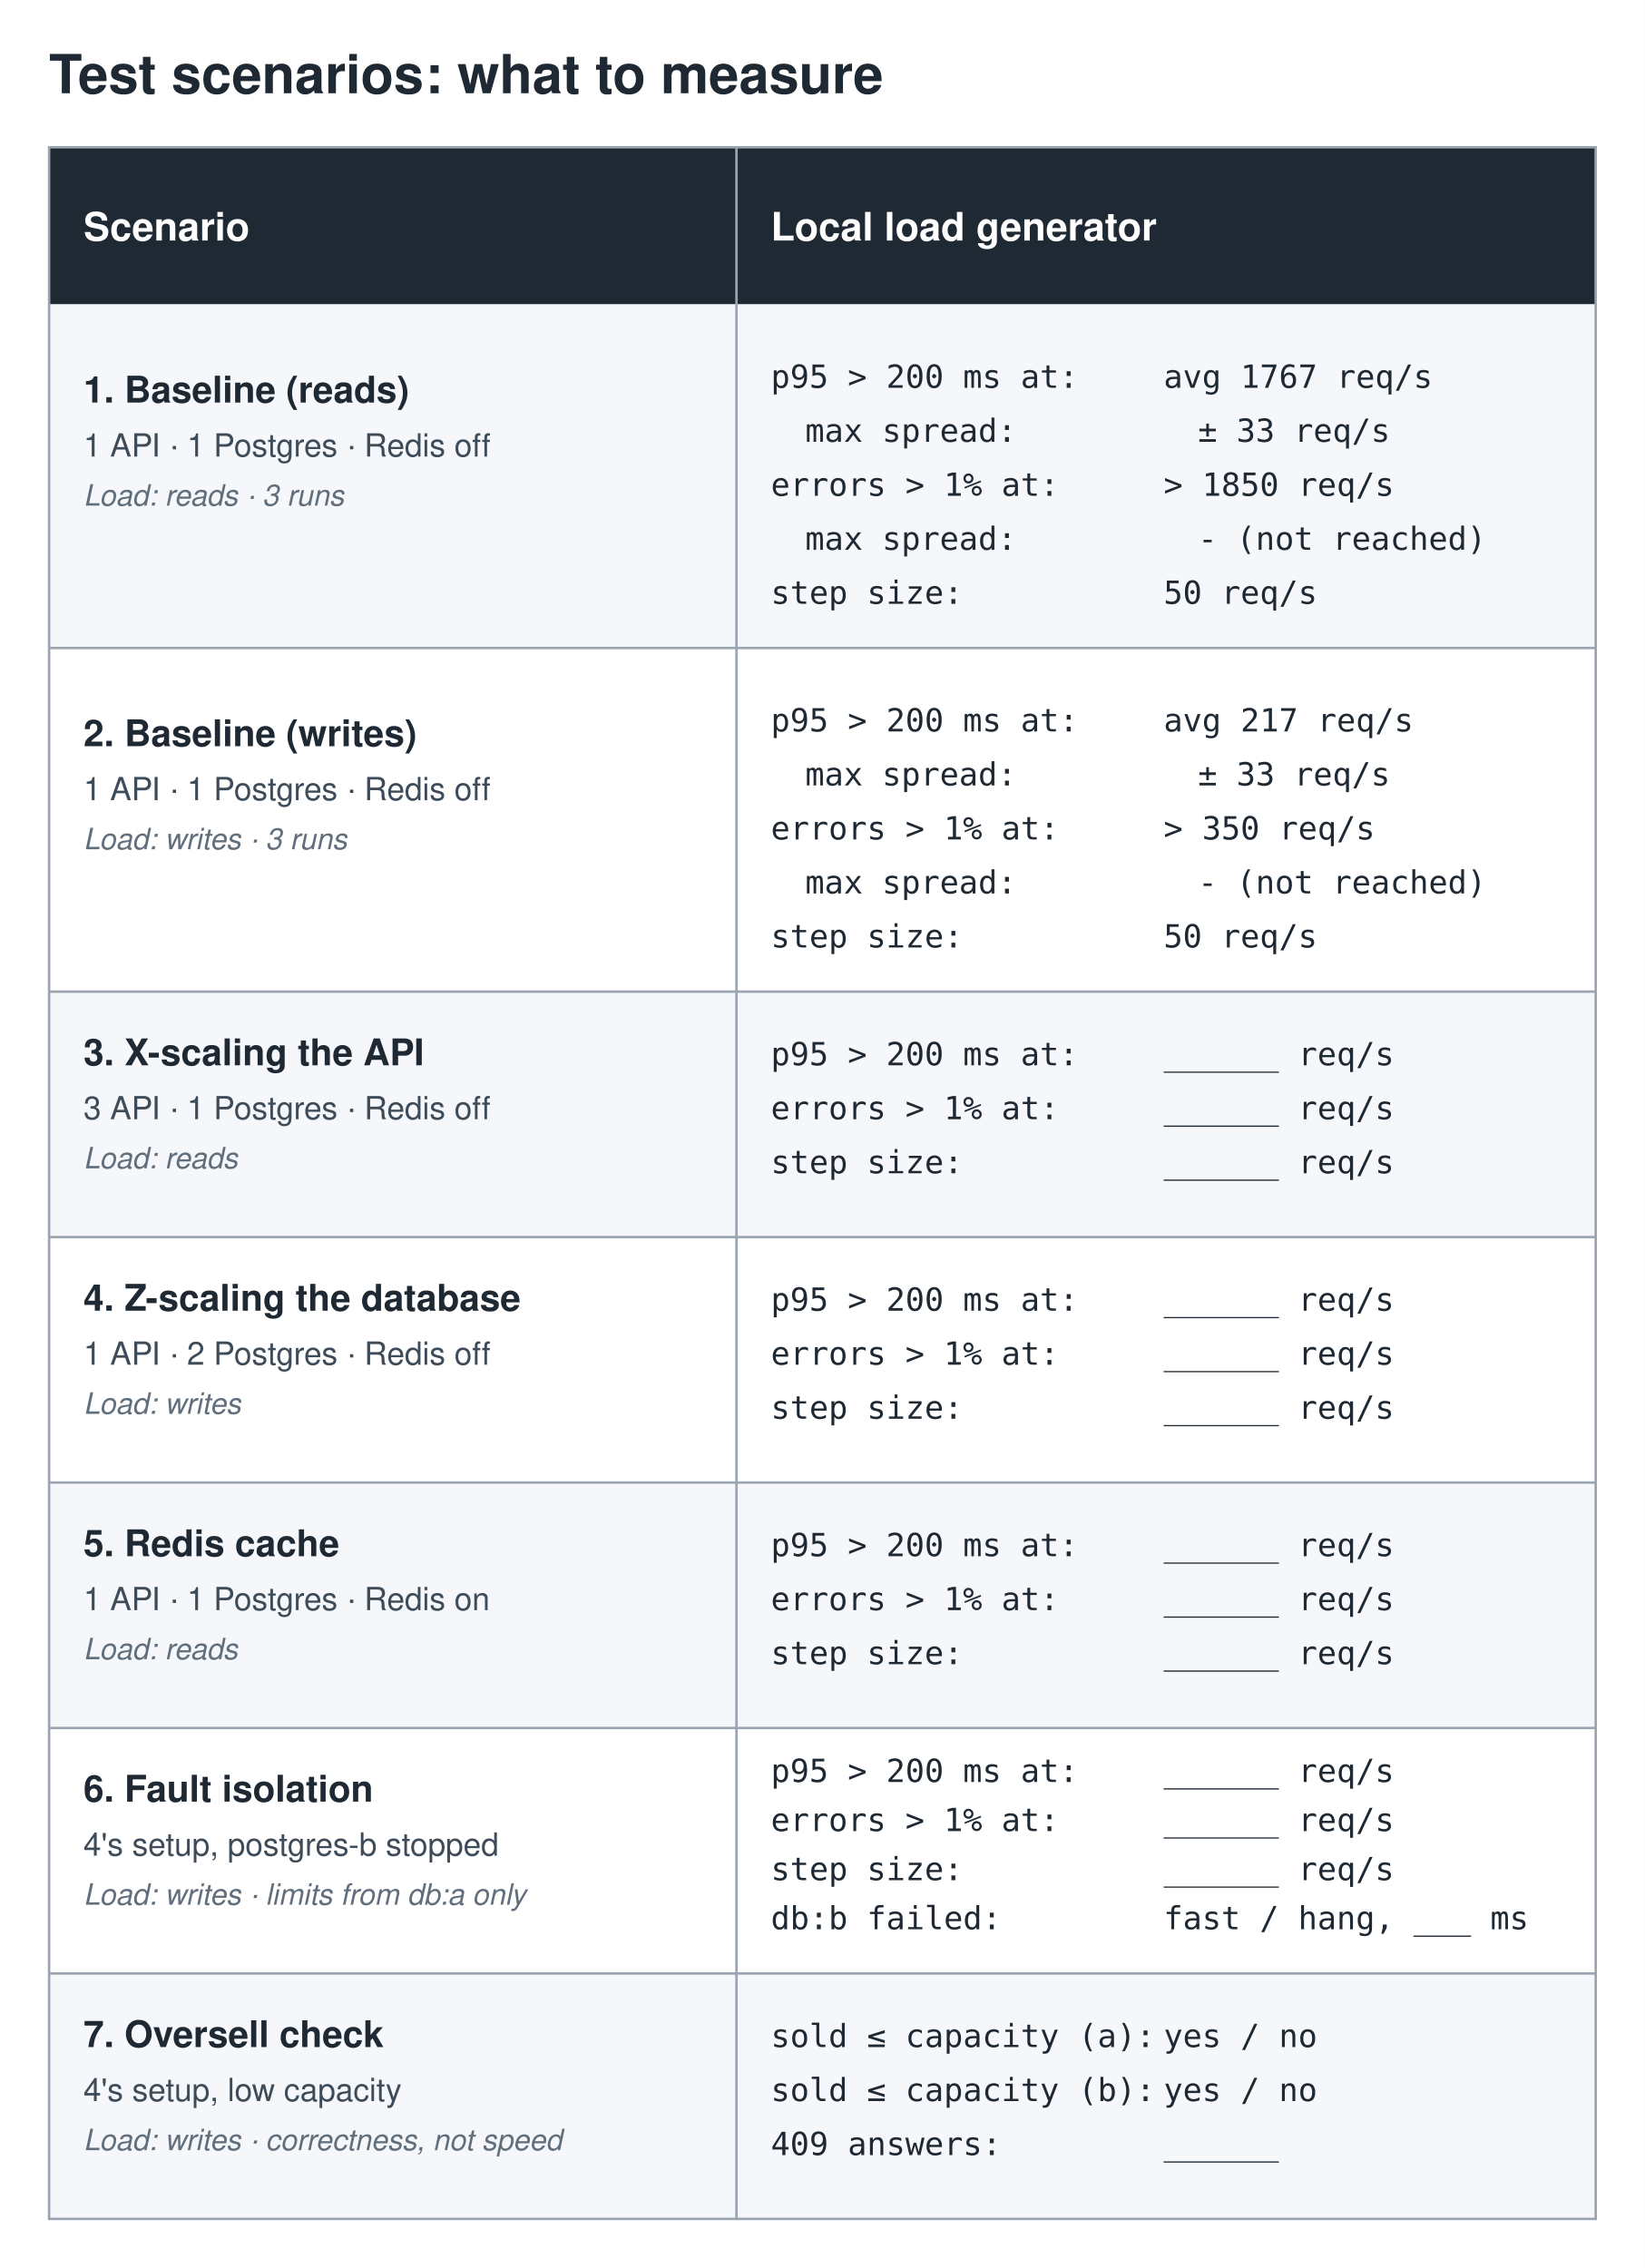
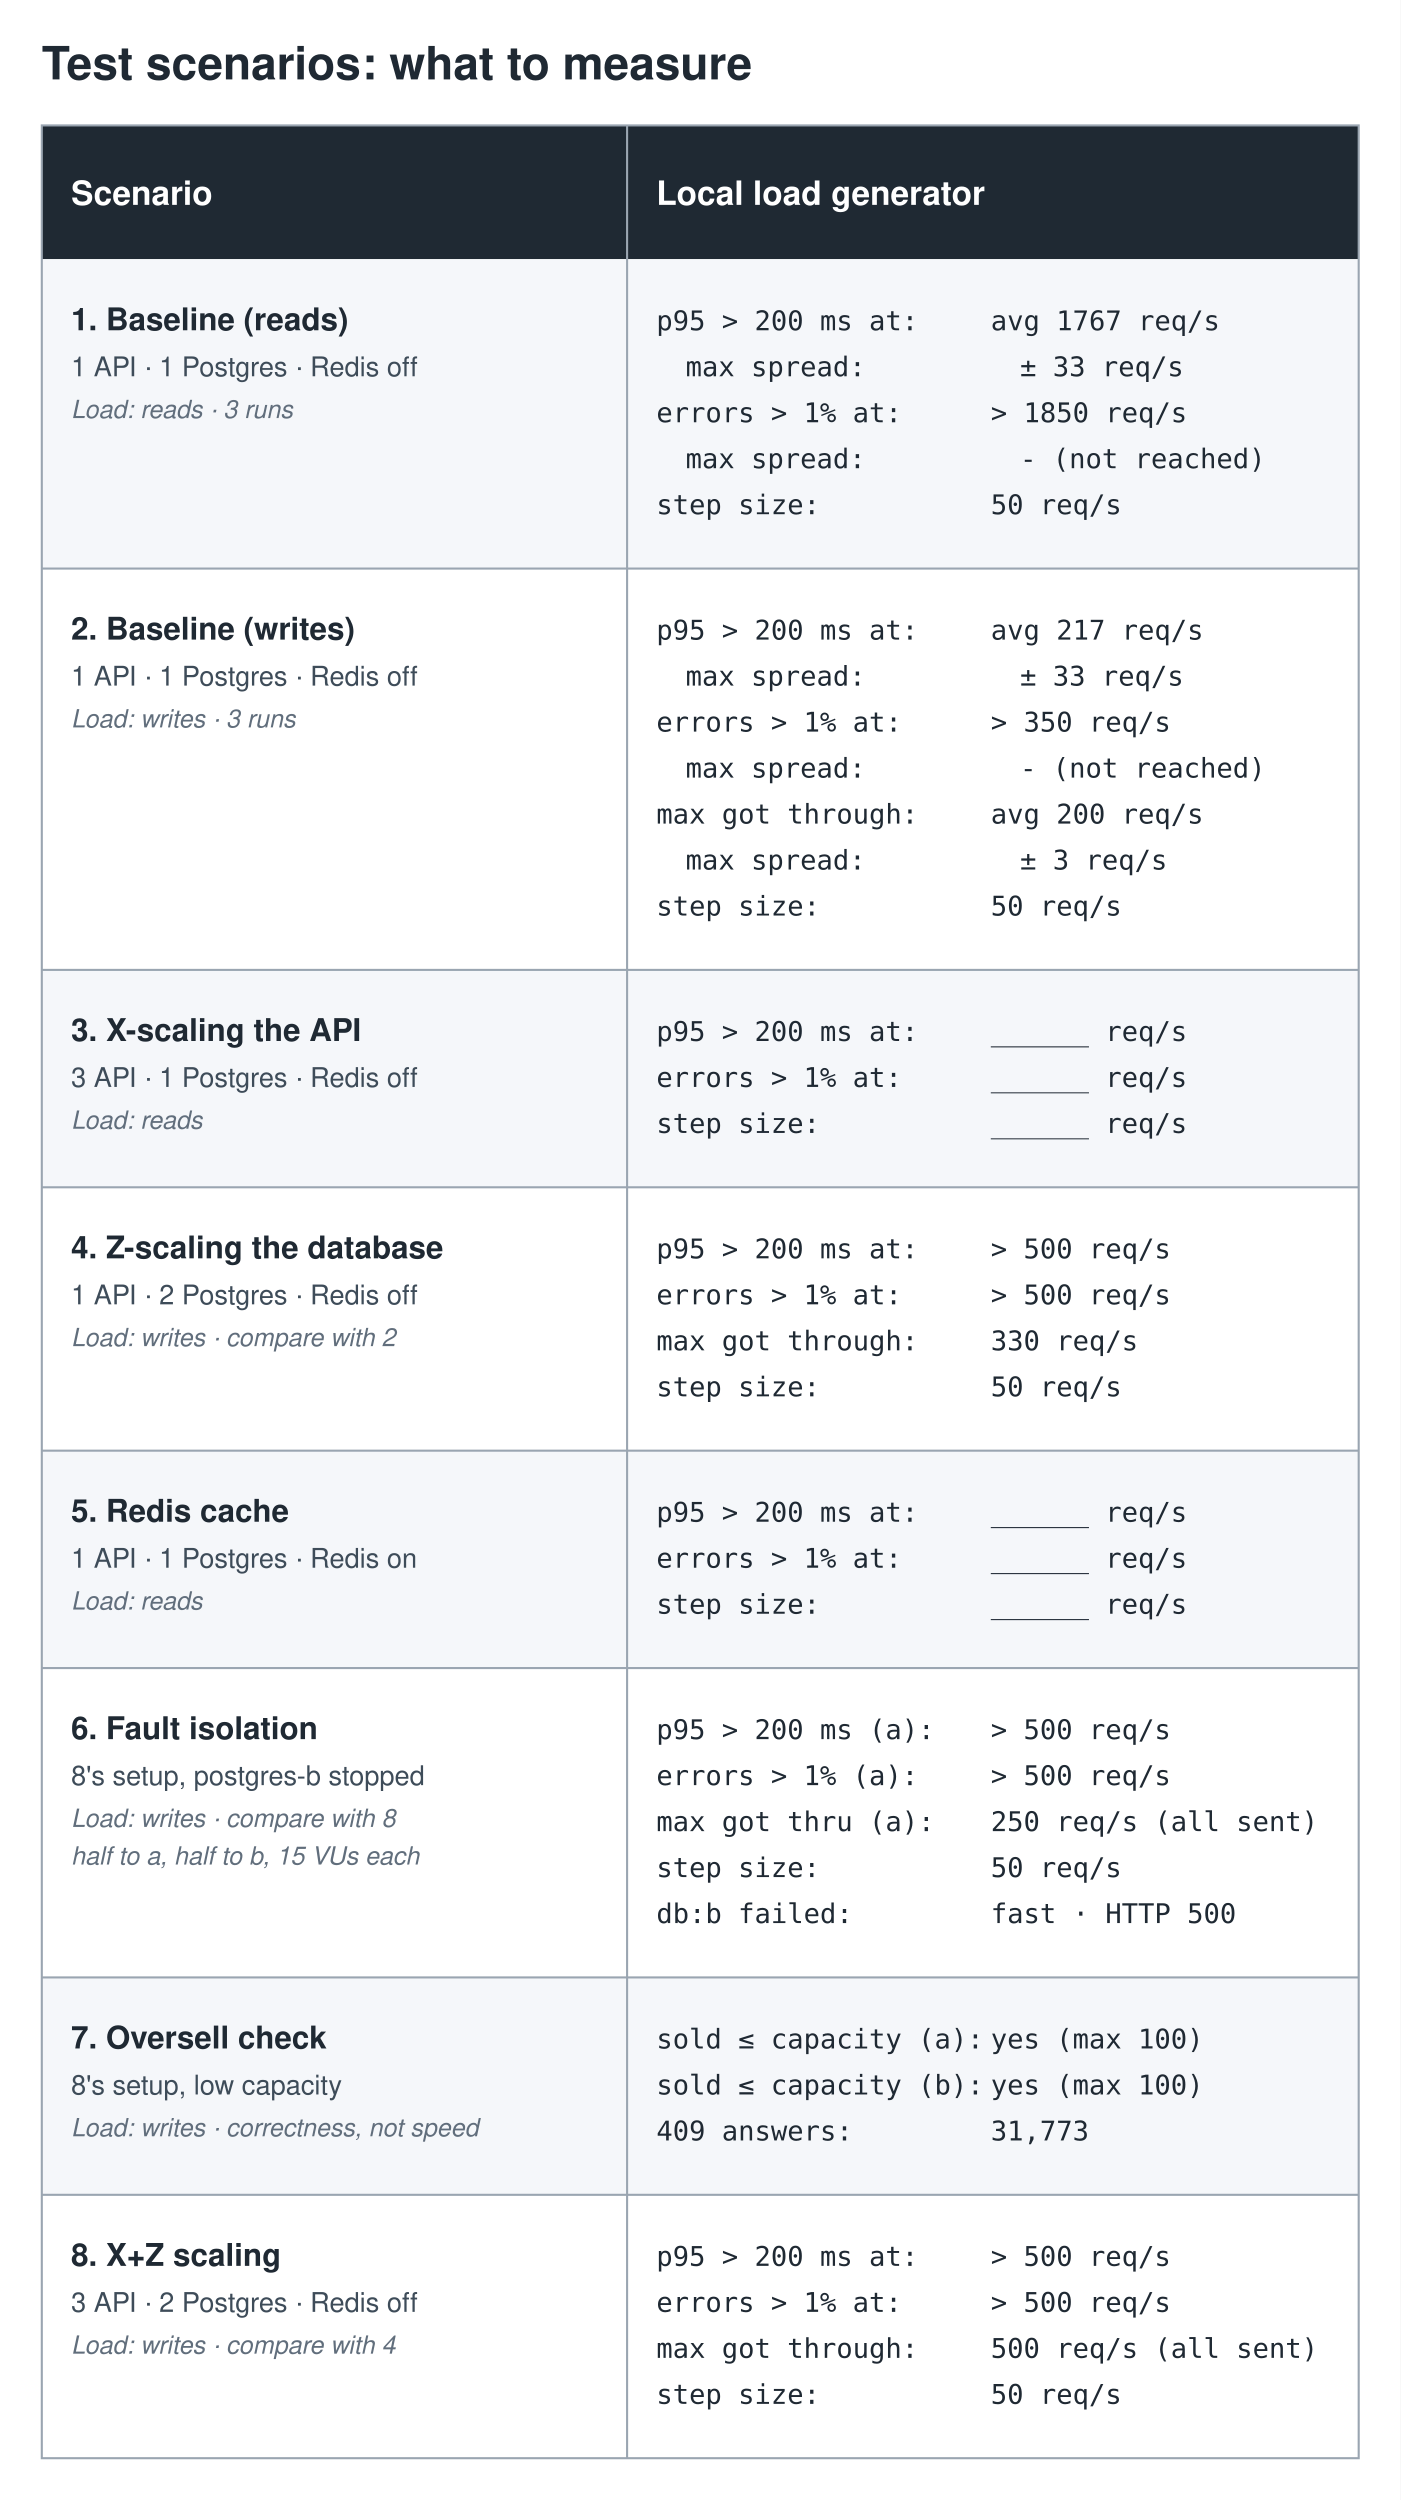
- <svg xmlns="http://www.w3.org/2000/svg" width="670" height="924" viewBox="0 0 670 924" font-family="Segoe UI, Helvetica, Arial, sans-serif">
-   <rect width="670" height="924" fill="#ffffff" />
+ <svg xmlns="http://www.w3.org/2000/svg" width="670" height="1196" viewBox="0 0 670 1196" font-family="Segoe UI, Helvetica, Arial, sans-serif">
+   <rect width="670" height="1196" fill="#ffffff" />
  <text x="20" y="38" font-size="22" font-weight="bold" fill="#1f2933">Test scenarios: what to measure</text>
  <rect x="20" y="60" width="630" height="64" fill="#1f2933" />
  <text x="34" y="98" font-size="16" font-weight="bold" fill="#ffffff">Scenario</text>
  <text x="314" y="98" font-size="16" font-weight="bold" fill="#ffffff">Local load generator</text>
-   <rect x="20" y="124" width="630" height="140" fill="#f5f7fa" />
-   <rect x="20" y="264" width="630" height="140" fill="#ffffff" />
-   <rect x="20" y="404" width="630" height="100" fill="#f5f7fa" />
-   <rect x="20" y="504" width="630" height="100" fill="#ffffff" />
-   <rect x="20" y="604" width="630" height="100" fill="#f5f7fa" />
-   <rect x="20" y="704" width="630" height="100" fill="#ffffff" />
-   <rect x="20" y="804" width="630" height="100" fill="#f5f7fa" />
+   <rect x="20" y="124" width="630" height="148" fill="#f5f7fa" />
+   <rect x="20" y="272" width="630" height="192" fill="#ffffff" />
+   <rect x="20" y="464" width="630" height="104" fill="#f5f7fa" />
+   <rect x="20" y="568" width="630" height="126" fill="#ffffff" />
+   <rect x="20" y="694" width="630" height="104" fill="#f5f7fa" />
+   <rect x="20" y="798" width="630" height="148" fill="#ffffff" />
+   <rect x="20" y="946" width="630" height="104" fill="#f5f7fa" />
+   <rect x="20" y="1050" width="630" height="126" fill="#ffffff" />
  <g stroke="#9aa5b1" stroke-width="1" fill="none">
-     <rect x="20" y="60" width="630" height="844" />
-     <line x1="300" y1="60" x2="300" y2="904" />
-     <line x1="20" y1="264" x2="650" y2="264" />
-     <line x1="20" y1="404" x2="650" y2="404" />
-     <line x1="20" y1="504" x2="650" y2="504" />
-     <line x1="20" y1="604" x2="650" y2="604" />
-     <line x1="20" y1="704" x2="650" y2="704" />
-     <line x1="20" y1="804" x2="650" y2="804" />
+     <rect x="20" y="60" width="630" height="1116" />
+     <line x1="300" y1="60" x2="300" y2="1176" />
+     <line x1="20" y1="272" x2="650" y2="272" />
+     <line x1="20" y1="464" x2="650" y2="464" />
+     <line x1="20" y1="568" x2="650" y2="568" />
+     <line x1="20" y1="694" x2="650" y2="694" />
+     <line x1="20" y1="798" x2="650" y2="798" />
+     <line x1="20" y1="946" x2="650" y2="946" />
+     <line x1="20" y1="1050" x2="650" y2="1050" />
  </g>
-   <text x="34" y="164" font-size="15" font-weight="bold" fill="#1f2933">1. Baseline (reads)</text>
-   <text x="34" y="186" font-size="13" fill="#3e4c59">1 API · 1 Postgres · Redis off</text>
-   <text x="34" y="206" font-size="12" font-style="italic" fill="#616e7c">Load: reads · 3 runs</text>
+   <text x="34" y="158" font-size="15" font-weight="bold" fill="#1f2933">1. Baseline (reads)</text>
+   <text x="34" y="180" font-size="13" fill="#3e4c59">1 API · 1 Postgres · Redis off</text>
+   <text x="34" y="200" font-size="12" font-style="italic" fill="#616e7c">Load: reads · 3 runs</text>
  <g font-family="Consolas, Menlo, monospace" font-size="13" fill="#1f2933">
    <text x="314" y="158">p95 &gt; 200 ms at:</text>
    <text x="474" y="158">avg 1767 req/s</text>
    <text x="328" y="180">max spread:</text>
    <text x="488" y="180">± 33 req/s</text>
    <text x="314" y="202">errors &gt; 1% at:</text>
    <text x="474" y="202">&gt; 1850 req/s</text>
    <text x="328" y="224">max spread:</text>
    <text x="488" y="224">- (not reached)</text>
    <text x="314" y="246">step size:</text>
    <text x="474" y="246">50 req/s</text>
  </g>
-   <text x="34" y="304" font-size="15" font-weight="bold" fill="#1f2933">2. Baseline (writes)</text>
-   <text x="34" y="326" font-size="13" fill="#3e4c59">1 API · 1 Postgres · Redis off</text>
-   <text x="34" y="346" font-size="12" font-style="italic" fill="#616e7c">Load: writes · 3 runs</text>
+   <text x="34" y="306" font-size="15" font-weight="bold" fill="#1f2933">2. Baseline (writes)</text>
+   <text x="34" y="328" font-size="13" fill="#3e4c59">1 API · 1 Postgres · Redis off</text>
+   <text x="34" y="348" font-size="12" font-style="italic" fill="#616e7c">Load: writes · 3 runs</text>
  <g font-family="Consolas, Menlo, monospace" font-size="13" fill="#1f2933">
-     <text x="314" y="298">p95 &gt; 200 ms at:</text>
-     <text x="474" y="298">avg 217 req/s</text>
-     <text x="328" y="320">max spread:</text>
-     <text x="488" y="320">± 33 req/s</text>
-     <text x="314" y="342">errors &gt; 1% at:</text>
-     <text x="474" y="342">&gt; 350 req/s</text>
-     <text x="328" y="364">max spread:</text>
-     <text x="488" y="364">- (not reached)</text>
-     <text x="314" y="386">step size:</text>
-     <text x="474" y="386">50 req/s</text>
+     <text x="314" y="306">p95 &gt; 200 ms at:</text>
+     <text x="474" y="306">avg 217 req/s</text>
+     <text x="328" y="328">max spread:</text>
+     <text x="488" y="328">± 33 req/s</text>
+     <text x="314" y="350">errors &gt; 1% at:</text>
+     <text x="474" y="350">&gt; 350 req/s</text>
+     <text x="328" y="372">max spread:</text>
+     <text x="488" y="372">- (not reached)</text>
+     <text x="314" y="394">max got through:</text>
+     <text x="474" y="394">avg 200 req/s</text>
+     <text x="328" y="416">max spread:</text>
+     <text x="488" y="416">± 3 req/s</text>
+     <text x="314" y="438">step size:</text>
+     <text x="474" y="438">50 req/s</text>
  </g>
-   <text x="34" y="434" font-size="15" font-weight="bold" fill="#1f2933">3. X-scaling the API</text>
-   <text x="34" y="456" font-size="13" fill="#3e4c59">3 API · 1 Postgres · Redis off</text>
-   <text x="34" y="476" font-size="12" font-style="italic" fill="#616e7c">Load: reads</text>
+   <text x="34" y="498" font-size="15" font-weight="bold" fill="#1f2933">3. X-scaling the API</text>
+   <text x="34" y="520" font-size="13" fill="#3e4c59">3 API · 1 Postgres · Redis off</text>
+   <text x="34" y="540" font-size="12" font-style="italic" fill="#616e7c">Load: reads</text>
  <g font-family="Consolas, Menlo, monospace" font-size="13" fill="#1f2933">
-     <text x="314" y="434">p95 &gt; 200 ms at:</text>
-     <text x="474" y="434">______ req/s</text>
-     <text x="314" y="456">errors &gt; 1% at:</text>
-     <text x="474" y="456">______ req/s</text>
-     <text x="314" y="478">step size:</text>
-     <text x="474" y="478">______ req/s</text>
+     <text x="314" y="498">p95 &gt; 200 ms at:</text>
+     <text x="474" y="498">______ req/s</text>
+     <text x="314" y="520">errors &gt; 1% at:</text>
+     <text x="474" y="520">______ req/s</text>
+     <text x="314" y="542">step size:</text>
+     <text x="474" y="542">______ req/s</text>
  </g>
-   <text x="34" y="534" font-size="15" font-weight="bold" fill="#1f2933">4. Z-scaling the database</text>
-   <text x="34" y="556" font-size="13" fill="#3e4c59">1 API · 2 Postgres · Redis off</text>
-   <text x="34" y="576" font-size="12" font-style="italic" fill="#616e7c">Load: writes</text>
+   <text x="34" y="602" font-size="15" font-weight="bold" fill="#1f2933">4. Z-scaling the database</text>
+   <text x="34" y="624" font-size="13" fill="#3e4c59">1 API · 2 Postgres · Redis off</text>
+   <text x="34" y="644" font-size="12" font-style="italic" fill="#616e7c">Load: writes · compare with 2</text>
  <g font-family="Consolas, Menlo, monospace" font-size="13" fill="#1f2933">
-     <text x="314" y="534">p95 &gt; 200 ms at:</text>
-     <text x="474" y="534">______ req/s</text>
-     <text x="314" y="556">errors &gt; 1% at:</text>
-     <text x="474" y="556">______ req/s</text>
-     <text x="314" y="578">step size:</text>
-     <text x="474" y="578">______ req/s</text>
+     <text x="314" y="602">p95 &gt; 200 ms at:</text>
+     <text x="474" y="602">&gt; 500 req/s</text>
+     <text x="314" y="624">errors &gt; 1% at:</text>
+     <text x="474" y="624">&gt; 500 req/s</text>
+     <text x="314" y="646">max got through:</text>
+     <text x="474" y="646">330 req/s</text>
+     <text x="314" y="668">step size:</text>
+     <text x="474" y="668">50 req/s</text>
  </g>
-   <text x="34" y="634" font-size="15" font-weight="bold" fill="#1f2933">5. Redis cache</text>
-   <text x="34" y="656" font-size="13" fill="#3e4c59">1 API · 1 Postgres · Redis on</text>
-   <text x="34" y="676" font-size="12" font-style="italic" fill="#616e7c">Load: reads</text>
+   <text x="34" y="728" font-size="15" font-weight="bold" fill="#1f2933">5. Redis cache</text>
+   <text x="34" y="750" font-size="13" fill="#3e4c59">1 API · 1 Postgres · Redis on</text>
+   <text x="34" y="770" font-size="12" font-style="italic" fill="#616e7c">Load: reads</text>
  <g font-family="Consolas, Menlo, monospace" font-size="13" fill="#1f2933">
-     <text x="314" y="634">p95 &gt; 200 ms at:</text>
-     <text x="474" y="634">______ req/s</text>
-     <text x="314" y="656">errors &gt; 1% at:</text>
-     <text x="474" y="656">______ req/s</text>
-     <text x="314" y="678">step size:</text>
-     <text x="474" y="678">______ req/s</text>
+     <text x="314" y="728">p95 &gt; 200 ms at:</text>
+     <text x="474" y="728">______ req/s</text>
+     <text x="314" y="750">errors &gt; 1% at:</text>
+     <text x="474" y="750">______ req/s</text>
+     <text x="314" y="772">step size:</text>
+     <text x="474" y="772">______ req/s</text>
  </g>
-   <text x="34" y="734" font-size="15" font-weight="bold" fill="#1f2933">6. Fault isolation</text>
-   <text x="34" y="756" font-size="13" fill="#3e4c59">4's setup, postgres-b stopped</text>
-   <text x="34" y="776" font-size="12" font-style="italic" fill="#616e7c">Load: writes · limits from db:a only</text>
+   <text x="34" y="832" font-size="15" font-weight="bold" fill="#1f2933">6. Fault isolation</text>
+   <text x="34" y="854" font-size="13" fill="#3e4c59">8's setup, postgres-b stopped</text>
+   <text x="34" y="874" font-size="12" font-style="italic" fill="#616e7c">Load: writes · compare with 8</text>
+   <text x="34" y="892" font-size="12" font-style="italic" fill="#616e7c">half to a, half to b, 15 VUs each</text>
  <g font-family="Consolas, Menlo, monospace" font-size="13" fill="#1f2933">
-     <text x="314" y="726">p95 &gt; 200 ms at:</text>
-     <text x="474" y="726">______ req/s</text>
-     <text x="314" y="746">errors &gt; 1% at:</text>
-     <text x="474" y="746">______ req/s</text>
-     <text x="314" y="766">step size:</text>
-     <text x="474" y="766">______ req/s</text>
-     <text x="314" y="786">db:b failed:</text>
-     <text x="474" y="786">fast / hang, ___ ms</text>
+     <text x="314" y="832">p95 &gt; 200 ms (a):</text>
+     <text x="474" y="832">&gt; 500 req/s</text>
+     <text x="314" y="854">errors &gt; 1% (a):</text>
+     <text x="474" y="854">&gt; 500 req/s</text>
+     <text x="314" y="876">max got thru (a):</text>
+     <text x="474" y="876">250 req/s (all sent)</text>
+     <text x="314" y="898">step size:</text>
+     <text x="474" y="898">50 req/s</text>
+     <text x="314" y="920">db:b failed:</text>
+     <text x="474" y="920">fast · HTTP 500</text>
  </g>
-   <text x="34" y="834" font-size="15" font-weight="bold" fill="#1f2933">7. Oversell check</text>
-   <text x="34" y="856" font-size="13" fill="#3e4c59">4's setup, low capacity</text>
-   <text x="34" y="876" font-size="12" font-style="italic" fill="#616e7c">Load: writes · correctness, not speed</text>
+   <text x="34" y="980" font-size="15" font-weight="bold" fill="#1f2933">7. Oversell check</text>
+   <text x="34" y="1002" font-size="13" fill="#3e4c59">8's setup, low capacity</text>
+   <text x="34" y="1022" font-size="12" font-style="italic" fill="#616e7c">Load: writes · correctness, not speed</text>
  <g font-family="Consolas, Menlo, monospace" font-size="13" fill="#1f2933">
-     <text x="314" y="834">sold ≤ capacity (a):</text>
-     <text x="474" y="834">yes / no</text>
-     <text x="314" y="856">sold ≤ capacity (b):</text>
-     <text x="474" y="856">yes / no</text>
-     <text x="314" y="878">409 answers:</text>
-     <text x="474" y="878">______</text>
+     <text x="314" y="980">sold ≤ capacity (a):</text>
+     <text x="474" y="980">yes (max 100)</text>
+     <text x="314" y="1002">sold ≤ capacity (b):</text>
+     <text x="474" y="1002">yes (max 100)</text>
+     <text x="314" y="1024">409 answers:</text>
+     <text x="474" y="1024">31,773</text>
+   </g>
+   <text x="34" y="1084" font-size="15" font-weight="bold" fill="#1f2933">8. X+Z scaling</text>
+   <text x="34" y="1106" font-size="13" fill="#3e4c59">3 API · 2 Postgres · Redis off</text>
+   <text x="34" y="1126" font-size="12" font-style="italic" fill="#616e7c">Load: writes · compare with 4</text>
+   <g font-family="Consolas, Menlo, monospace" font-size="13" fill="#1f2933">
+     <text x="314" y="1084">p95 &gt; 200 ms at:</text>
+     <text x="474" y="1084">&gt; 500 req/s</text>
+     <text x="314" y="1106">errors &gt; 1% at:</text>
+     <text x="474" y="1106">&gt; 500 req/s</text>
+     <text x="314" y="1128">max got through:</text>
+     <text x="474" y="1128">500 req/s (all sent)</text>
+     <text x="314" y="1150">step size:</text>
+     <text x="474" y="1150">50 req/s</text>
  </g>
</svg>
